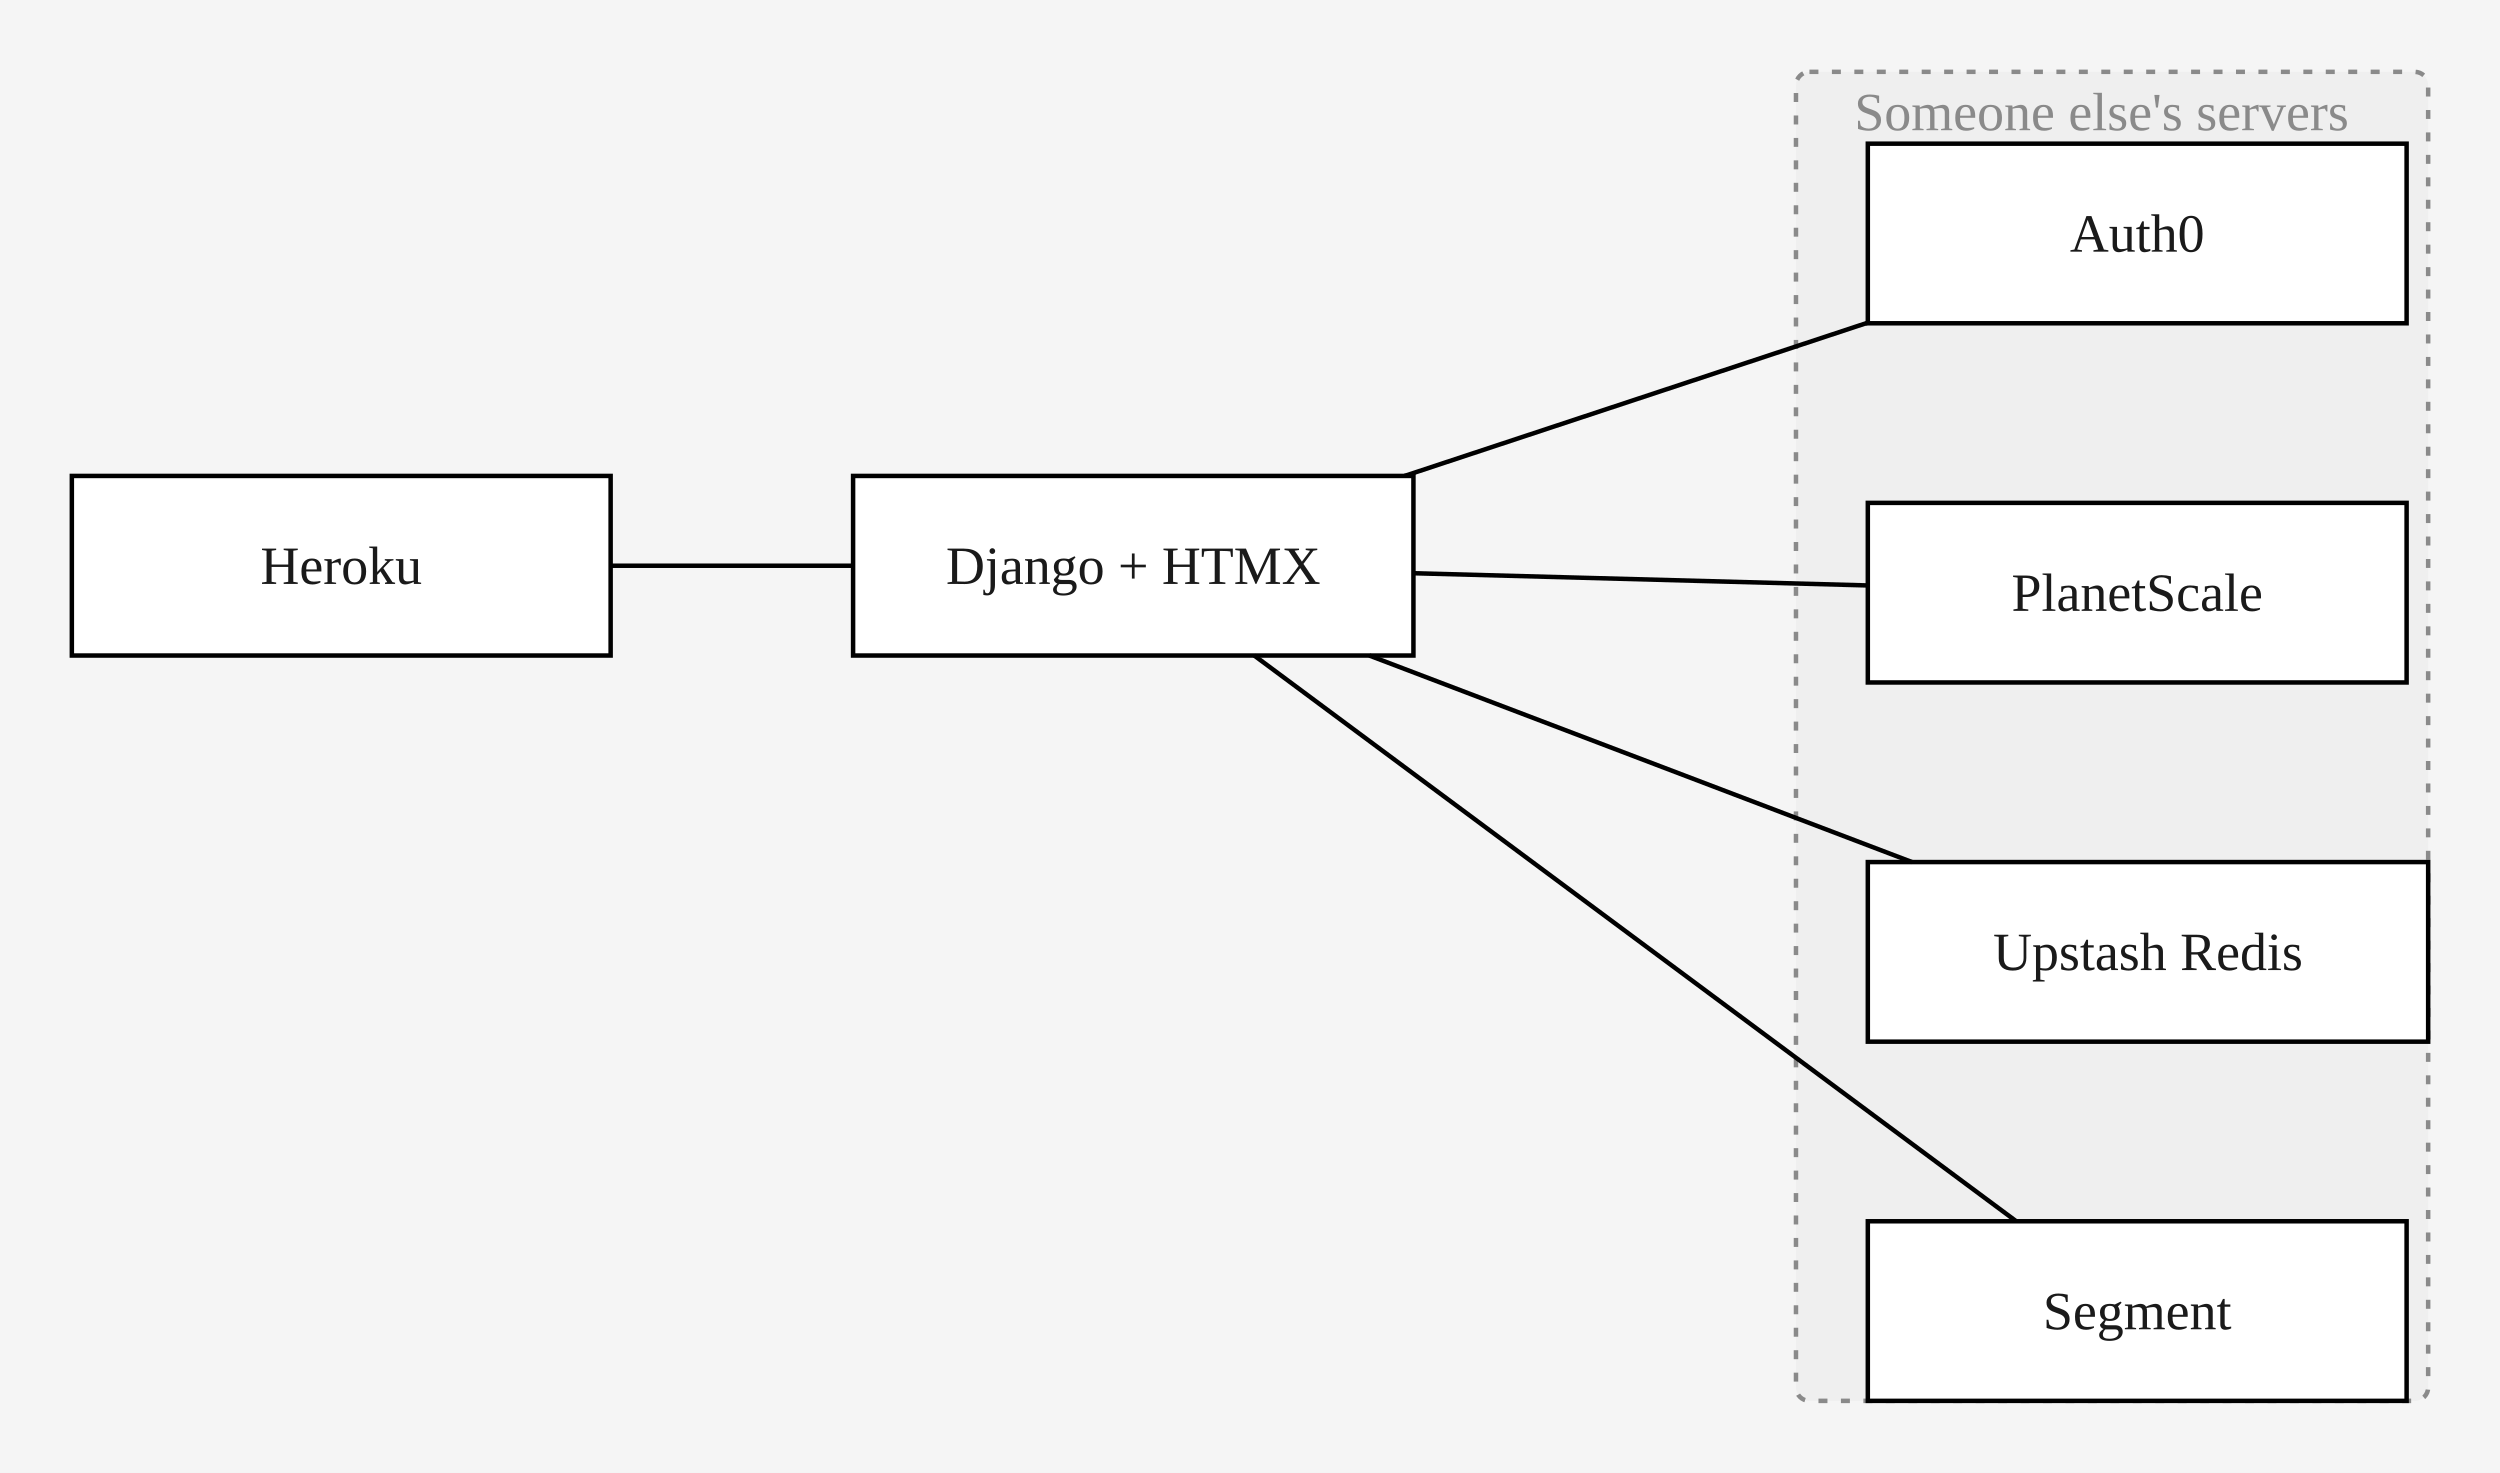
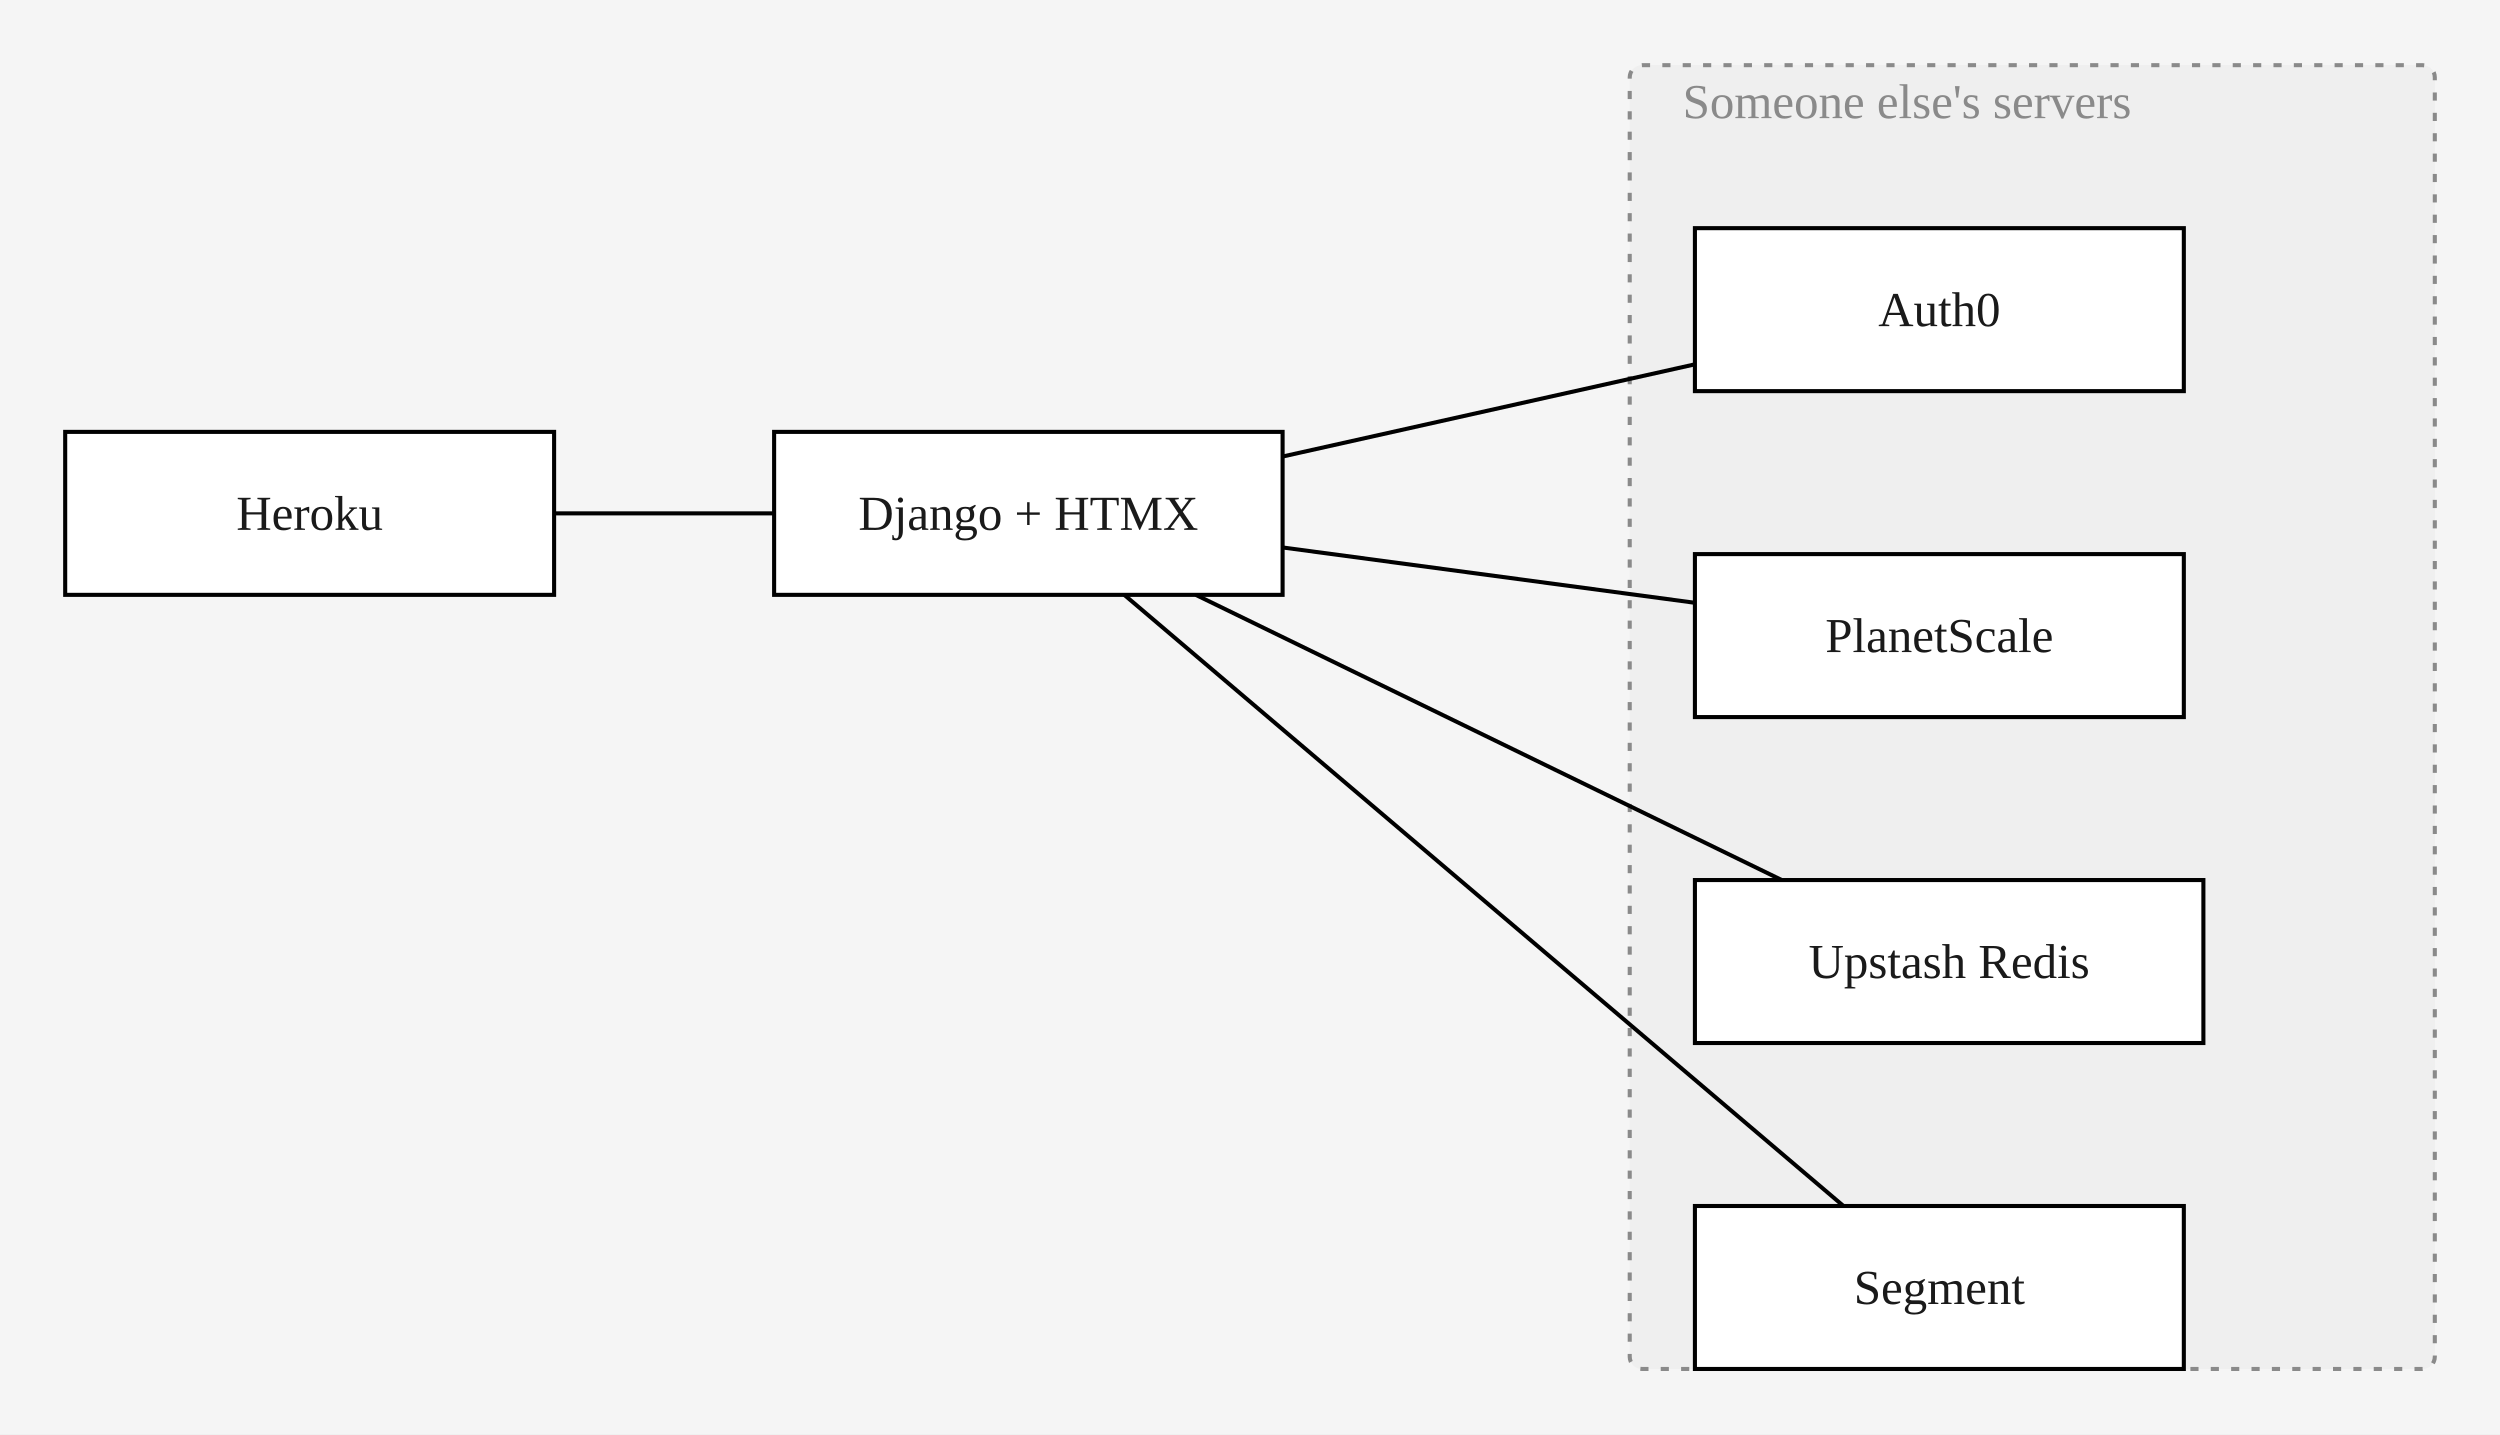
- <svg xmlns="http://www.w3.org/2000/svg" viewBox="0.00 4.00 556.80 328.00" width="556.80" height="328.00">
-   <rect x="0.00" y="4.00" width="556.80" height="328.00" fill="#F5F5F5" />
+ <svg xmlns="http://www.w3.org/2000/svg" viewBox="0.00 4.00 613.60 352.00" width="613.60" height="352.00">
+   <rect x="0.00" y="4.00" width="613.60" height="352.00" fill="#F5F5F5" />
  <g id="group-hosted" data-element-id="hosted" data-kind="group">
-     <rect x="400.00" y="20.00" width="140.80" height="296.00" rx="3.00" fill="#8A8A8A" fill-opacity="0.06" stroke="#8A8A8A" stroke-width="1.00" stroke-dasharray="2,3" />
+     <rect x="400.00" y="20.00" width="197.60" height="320.00" rx="3.00" fill="#8A8A8A" fill-opacity="0.06" stroke="#8A8A8A" stroke-width="1.00" stroke-dasharray="2,3" />
    <text x="413.00" y="33.00" text-anchor="start" fill="#8A8A8A">
      <tspan x="413.00" dy="0">Someone else's servers</tspan>
    </text>
  </g>
  <g id="node-analytics" data-element-id="analytics" data-kind="node">
-     <rect x="416.00" y="276.00" width="120.00" height="40.00" rx="0.00" fill="#FFFFFF" stroke="#000000" />
-     <text x="476.00" y="296.00" text-anchor="middle" dominant-baseline="central" fill="#1a1a1a">
+     <rect x="416.00" y="300.00" width="120.00" height="40.00" rx="0.00" fill="#FFFFFF" stroke="#000000" />
+     <text x="476.00" y="320.00" text-anchor="middle" dominant-baseline="central" fill="#1a1a1a">
      <tspan x="476.00" dy="0">Segment</tspan>
    </text>
  </g>
  <g id="node-app" data-element-id="app" data-kind="node">
    <rect x="190.00" y="110.00" width="124.80" height="40.00" rx="0.00" fill="#FFFFFF" stroke="#000000" />
    <text x="252.40" y="130.00" text-anchor="middle" dominant-baseline="central" fill="#1a1a1a">
      <tspan x="252.40" dy="0">Django + HTMX</tspan>
    </text>
  </g>
  <g id="node-auth" data-element-id="auth" data-kind="node">
-     <rect x="416.00" y="36.00" width="120.00" height="40.00" rx="0.00" fill="#FFFFFF" stroke="#000000" />
-     <text x="476.00" y="56.00" text-anchor="middle" dominant-baseline="central" fill="#1a1a1a">
+     <rect x="416.00" y="60.00" width="120.00" height="40.00" rx="0.00" fill="#FFFFFF" stroke="#000000" />
+     <text x="476.00" y="80.00" text-anchor="middle" dominant-baseline="central" fill="#1a1a1a">
      <tspan x="476.00" dy="0">Auth0</tspan>
    </text>
  </g>
  <g id="node-cache" data-element-id="cache" data-kind="node">
-     <rect x="416.00" y="196.00" width="124.80" height="40.00" rx="0.00" fill="#FFFFFF" stroke="#000000" />
-     <text x="478.40" y="216.00" text-anchor="middle" dominant-baseline="central" fill="#1a1a1a">
+     <rect x="416.00" y="220.00" width="124.80" height="40.00" rx="0.00" fill="#FFFFFF" stroke="#000000" />
+     <text x="478.40" y="240.00" text-anchor="middle" dominant-baseline="central" fill="#1a1a1a">
      <tspan x="478.40" dy="0">Upstash Redis</tspan>
    </text>
  </g>
  <g id="node-db" data-element-id="db" data-kind="node">
-     <rect x="416.00" y="116.00" width="120.00" height="40.00" rx="0.00" fill="#FFFFFF" stroke="#000000" />
-     <text x="476.00" y="136.00" text-anchor="middle" dominant-baseline="central" fill="#1a1a1a">
+     <rect x="416.00" y="140.00" width="120.00" height="40.00" rx="0.00" fill="#FFFFFF" stroke="#000000" />
+     <text x="476.00" y="160.00" text-anchor="middle" dominant-baseline="central" fill="#1a1a1a">
      <tspan x="476.00" dy="0">PlanetScale</tspan>
    </text>
  </g>
  <g id="node-web" data-element-id="web" data-kind="node">
    <rect x="16.00" y="110.00" width="120.00" height="40.00" rx="0.00" fill="#FFFFFF" stroke="#000000" />
    <text x="76.00" y="130.00" text-anchor="middle" dominant-baseline="central" fill="#1a1a1a">
      <tspan x="76.00" dy="0">Heroku</tspan>
    </text>
  </g>
  <g id="edge-app__analytics" data-element-id="app__analytics" data-kind="edge">
-     <path d="M 279.34,150.00 L 449.06,276.00" fill="none" stroke="transparent" stroke-width="12" style="pointer-events: stroke" />
-     <path d="M 279.34,150.00 L 449.06,276.00" fill="none" stroke="#000000" stroke-width="1.00" />
+     <path d="M 275.94,150.00 L 452.46,300.00" fill="none" stroke="transparent" stroke-width="12" style="pointer-events: stroke" />
+     <path d="M 275.94,150.00 L 452.46,300.00" fill="none" stroke="#000000" stroke-width="1.00" />
  </g>
  <g id="edge-app__auth" data-element-id="app__auth" data-kind="edge">
-     <path d="M 312.83,110.00 L 416.00,75.86" fill="none" stroke="transparent" stroke-width="12" style="pointer-events: stroke" />
-     <path d="M 312.83,110.00 L 416.00,75.86" fill="none" stroke="#000000" stroke-width="1.00" />
+     <path d="M 314.80,116.05 L 416.00,93.42" fill="none" stroke="transparent" stroke-width="12" style="pointer-events: stroke" />
+     <path d="M 314.80,116.05 L 416.00,93.42" fill="none" stroke="#000000" stroke-width="1.00" />
  </g>
  <g id="edge-app__cache" data-element-id="app__cache" data-kind="edge">
-     <path d="M 304.96,150.00 L 425.84,196.00" fill="none" stroke="transparent" stroke-width="12" style="pointer-events: stroke" />
-     <path d="M 304.96,150.00 L 425.84,196.00" fill="none" stroke="#000000" stroke-width="1.00" />
+     <path d="M 293.49,150.00 L 437.31,220.00" fill="none" stroke="transparent" stroke-width="12" style="pointer-events: stroke" />
+     <path d="M 293.49,150.00 L 437.31,220.00" fill="none" stroke="#000000" stroke-width="1.00" />
  </g>
  <g id="edge-app__db" data-element-id="app__db" data-kind="edge">
-     <path d="M 314.80,131.67 L 416.00,134.39" fill="none" stroke="transparent" stroke-width="12" style="pointer-events: stroke" />
-     <path d="M 314.80,131.67 L 416.00,134.39" fill="none" stroke="#000000" stroke-width="1.00" />
+     <path d="M 314.80,138.37 L 416.00,151.95" fill="none" stroke="transparent" stroke-width="12" style="pointer-events: stroke" />
+     <path d="M 314.80,138.37 L 416.00,151.95" fill="none" stroke="#000000" stroke-width="1.00" />
  </g>
  <g id="edge-web__app" data-element-id="web__app" data-kind="edge">
    <path d="M 136.00,130.00 L 190.00,130.00" fill="none" stroke="transparent" stroke-width="12" style="pointer-events: stroke" />
    <path d="M 136.00,130.00 L 190.00,130.00" fill="none" stroke="#000000" stroke-width="1.00" />
  </g>
</svg>
